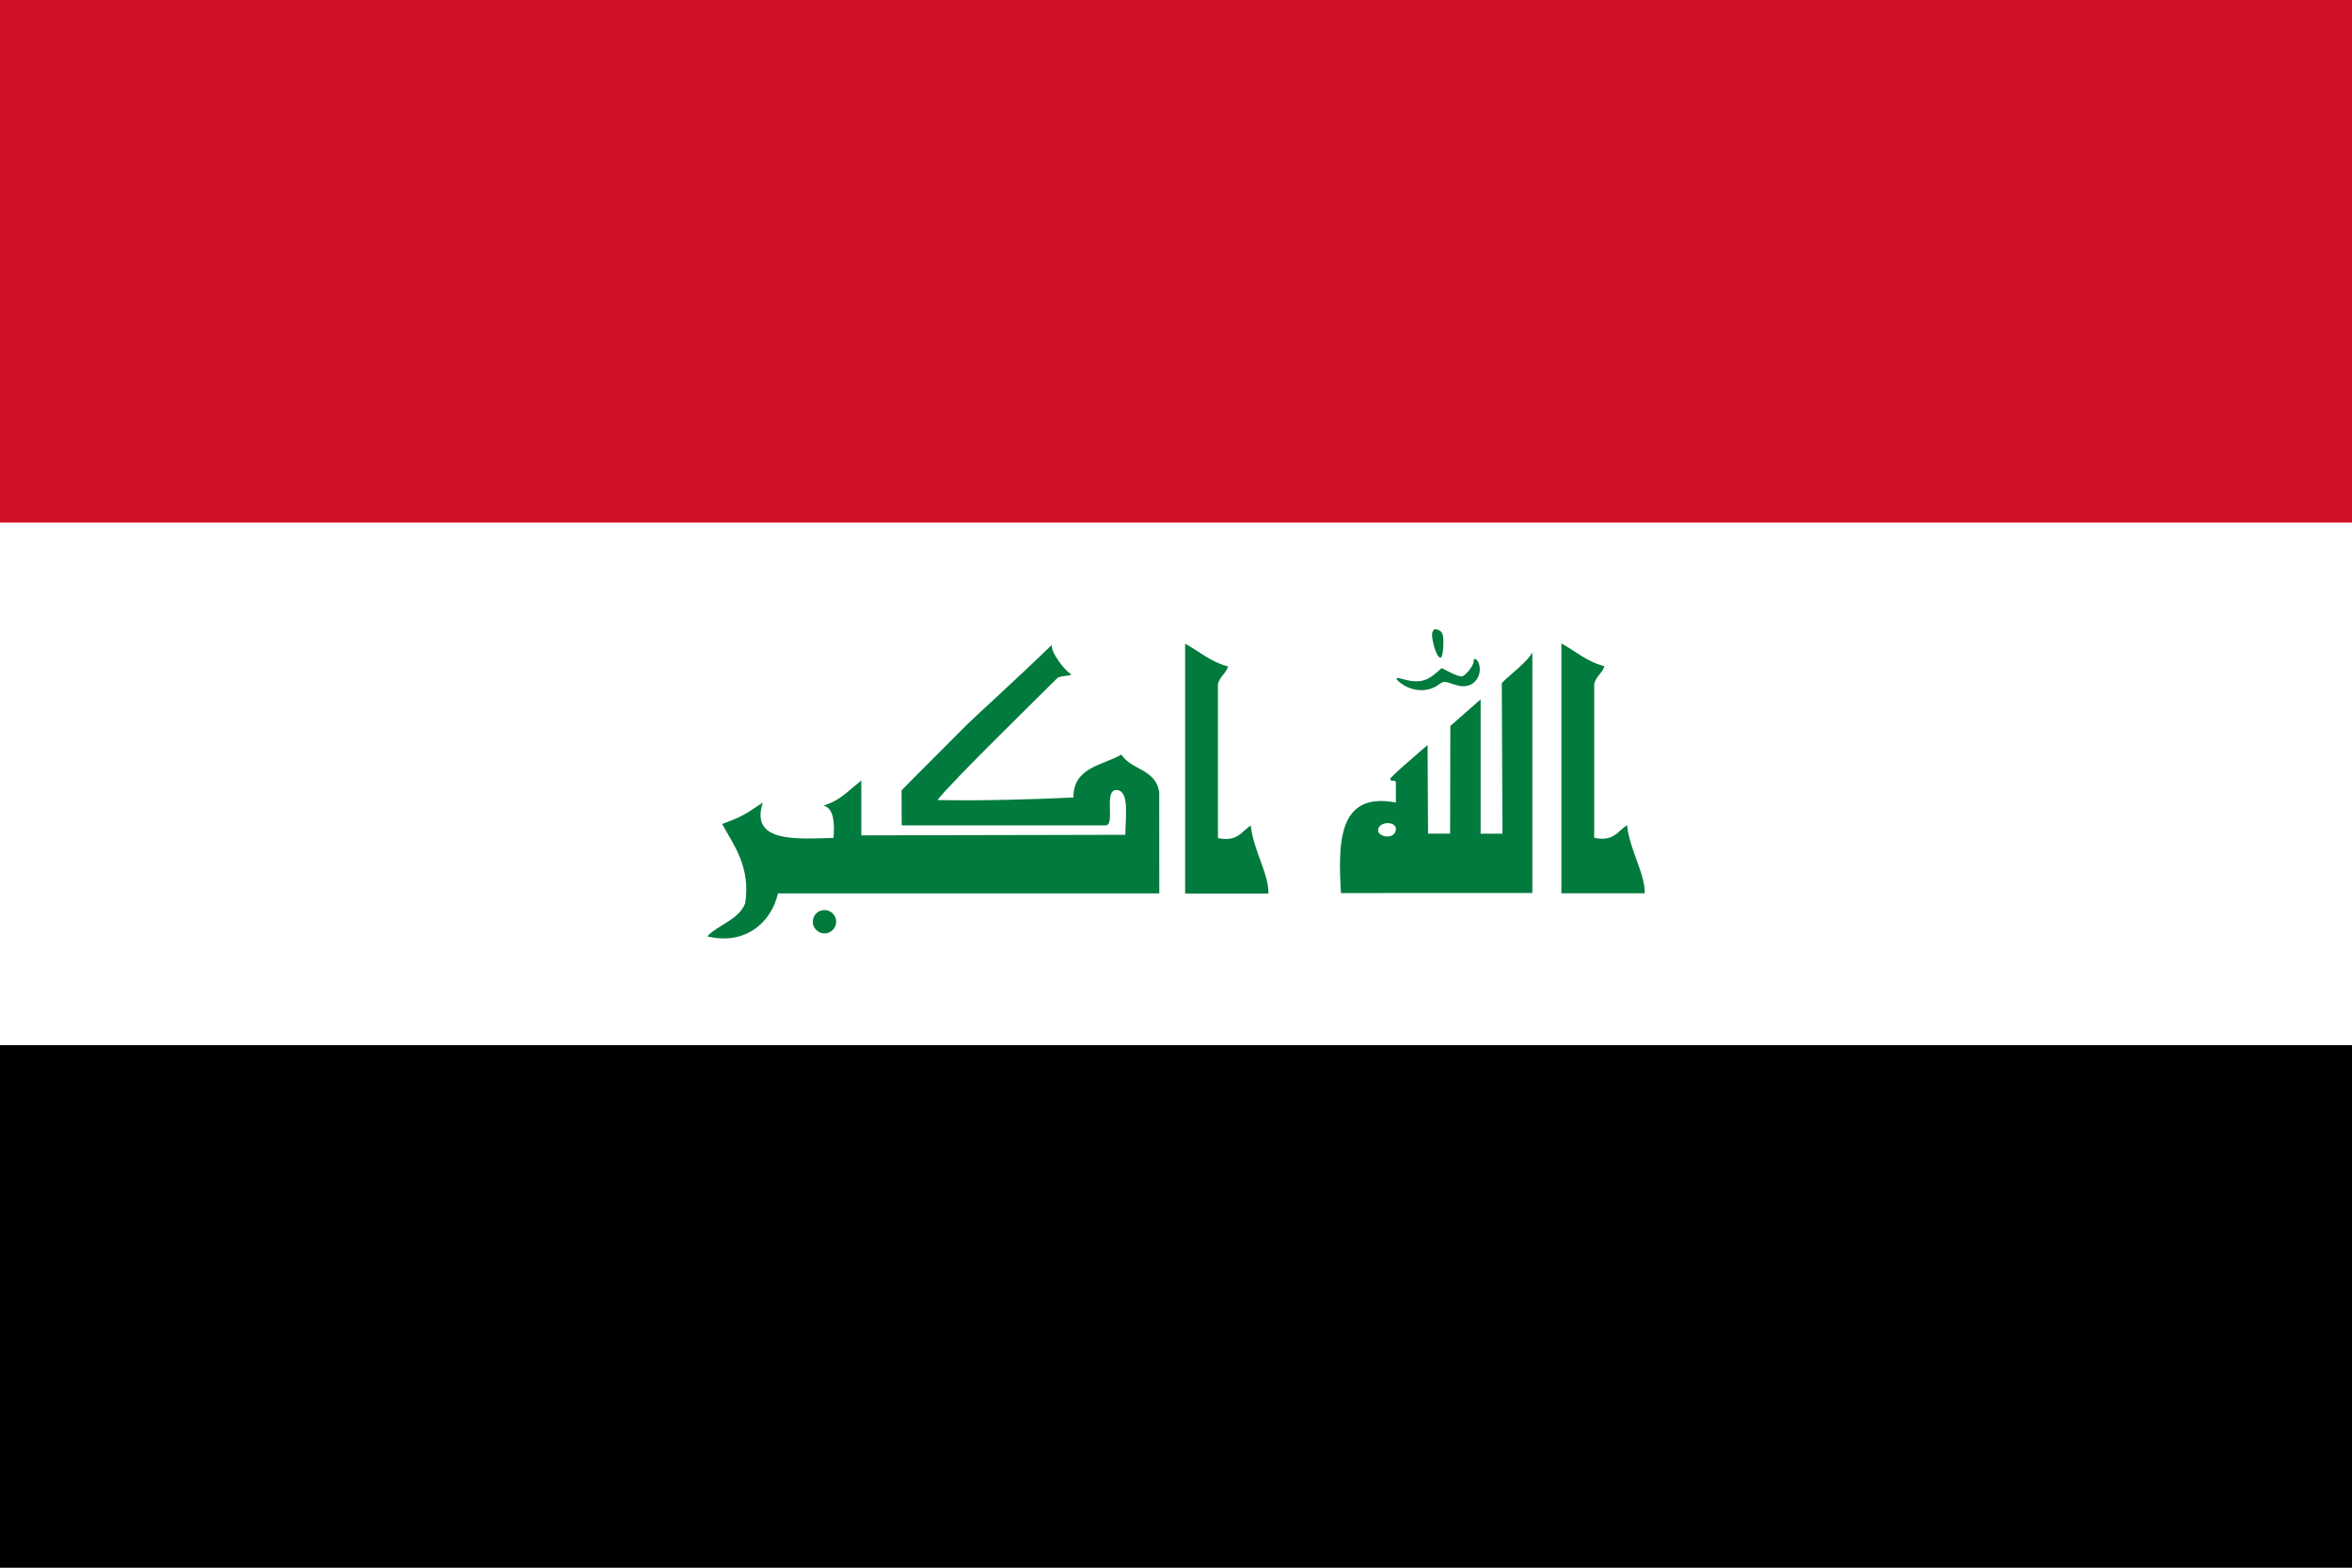
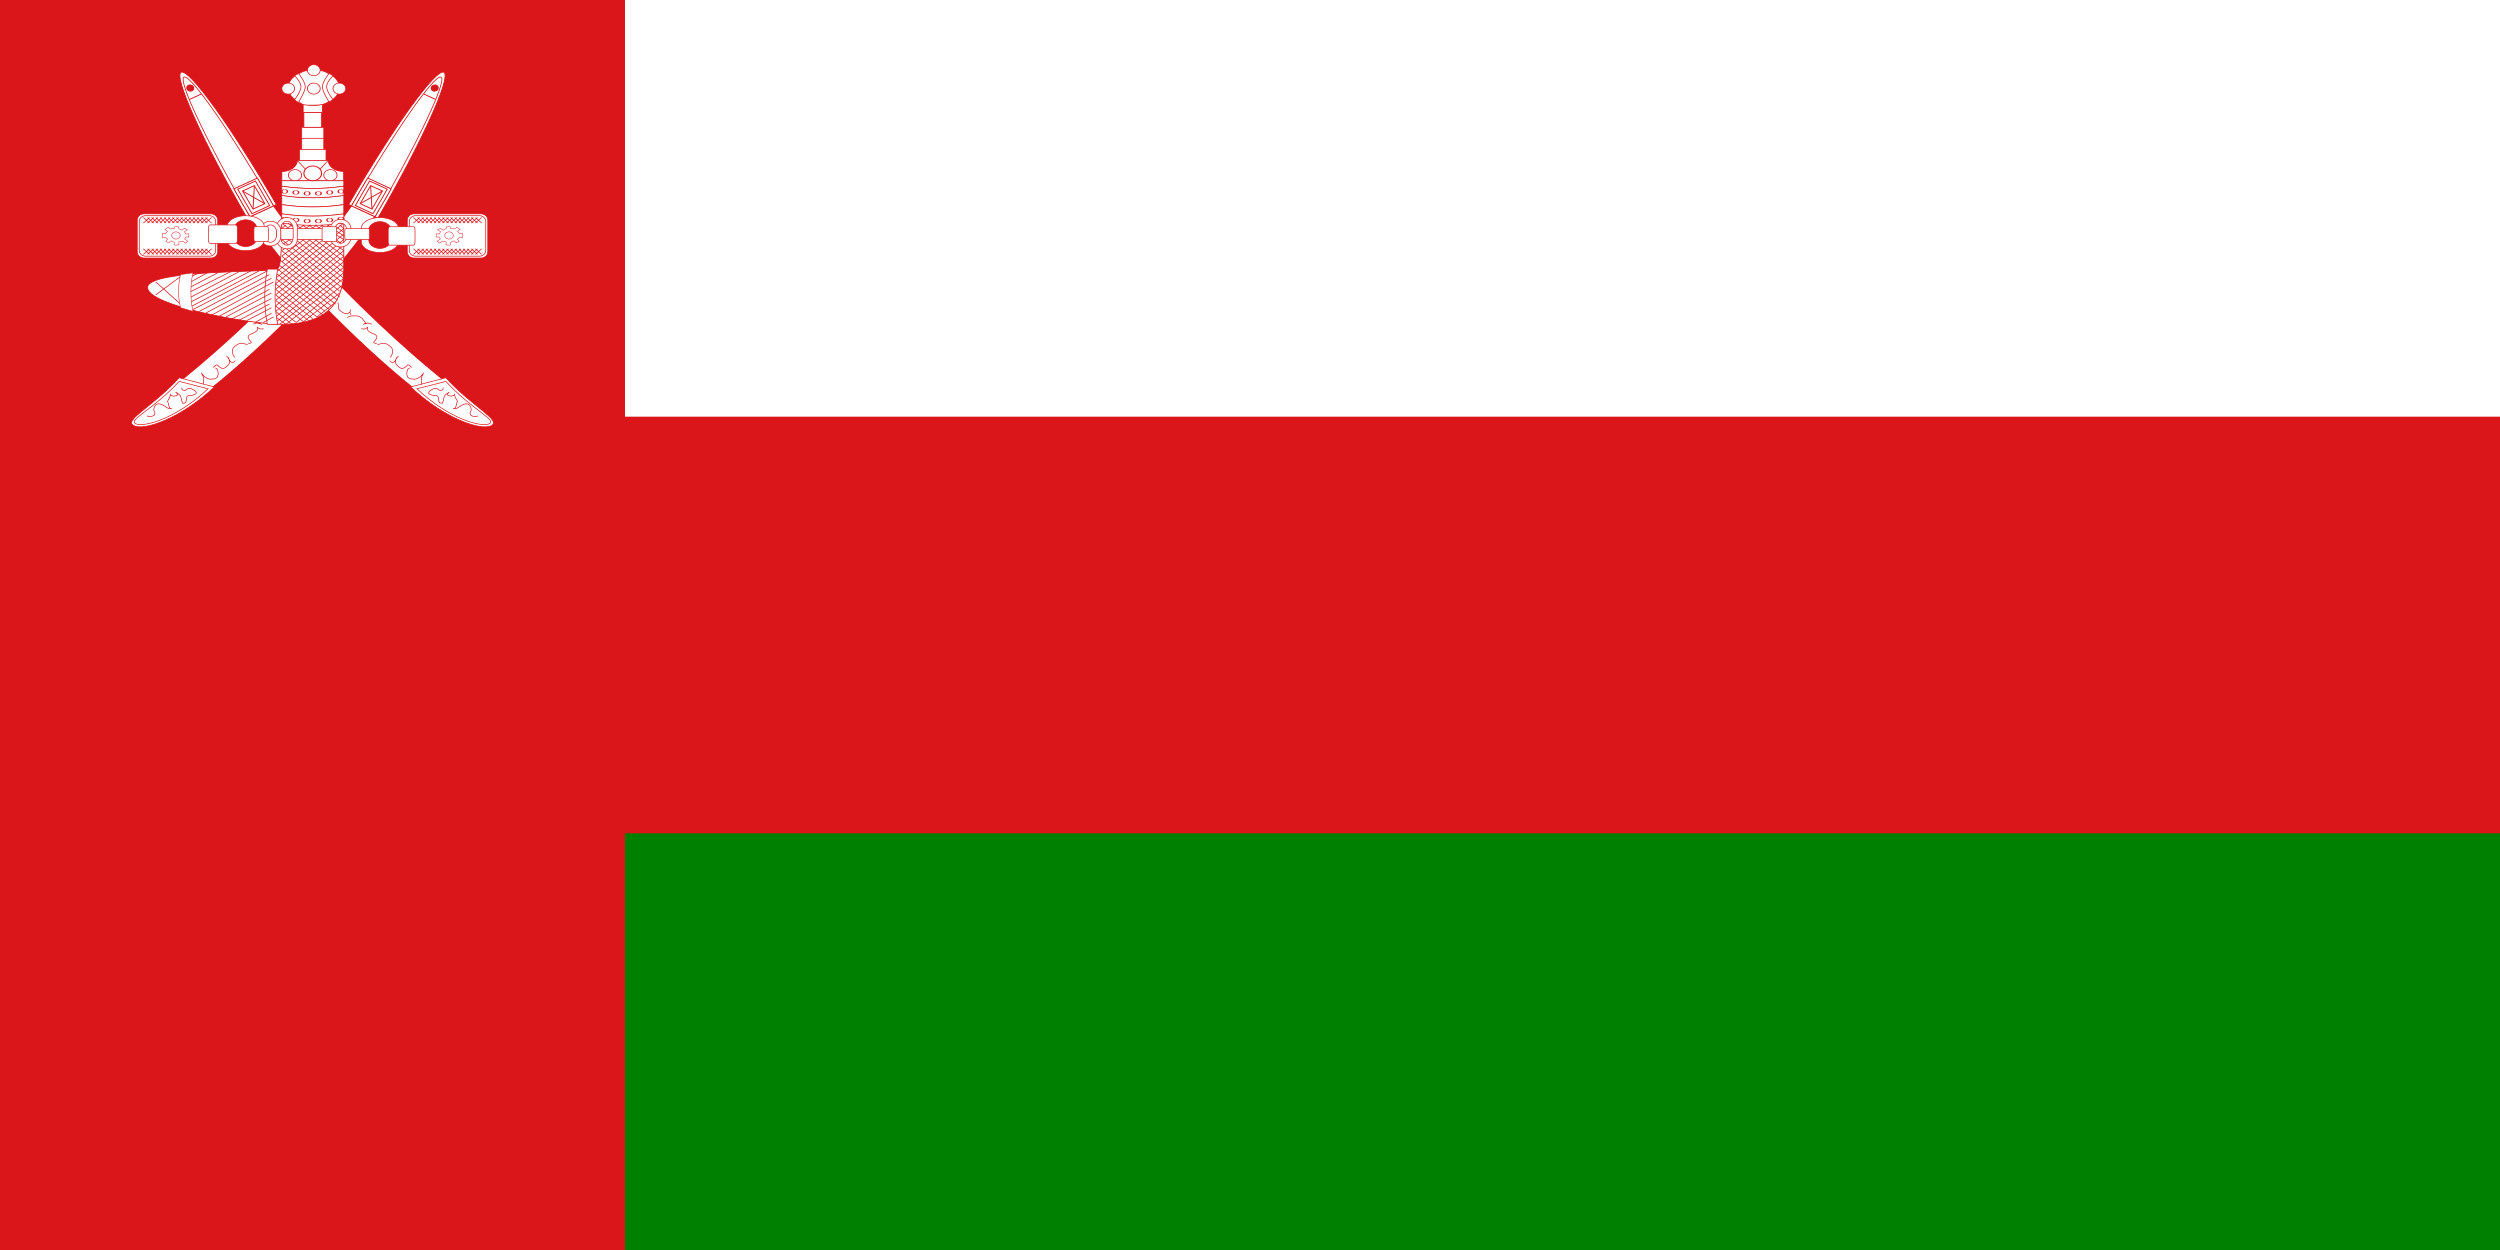
- <svg xmlns="http://www.w3.org/2000/svg" height="600" width="900">
-   <path d="M0 0h900v600H0z" fill="#ce1126" />
-   <path d="M0 200h900v400H0z" fill="#fff" />
-   <path d="M0 400h900v200H0z" />
-   <g transform="translate(-.997 -.59) scale(2.18978)" fill="#007a3d">
-     <path d="M246.026 120.178c-.558-.295-1.186-.768-1.395-1.054-.314-.438-.132-.456 1.163-.104 2.318.63 3.814.383 5.298-.873l1.308-1.103 1.54.784c.848.428 1.748.725 2.008.656.667-.176 2.05-1.95 2.005-2.564-.054-.76.587-.568.896.264.615 1.63-.28 3.502-1.865 3.918-.773.2-1.488.127-2.66-.28-1.438-.502-1.684-.494-2.405.058-1.618 1.24-3.87 1.355-5.894.3zm5.734-5.242c-.563-.717-1.24-3.424-1.02-4.088.192-.576.4-.7.914-.527.918.287 1.13.92.993 3.064-.107 1.747-.366 2.206-.886 1.55zM184.244 113c-.185 1.3 2.325 4.568 3.458 5.158-.77.345-1.728.188-2.434.576-3.948 3.948-18.367 18.006-21 21.366 7.8.154 16.448-.106 23.76-.44-.007-5.3 5.018-5.572 8.38-7.502 1.73 2.725 6.075 2.516 6.618 6.617l.01 17.646H136.4c-1.172 5.176-5.844 9.125-12.354 7.5 2.014-2.104 5.405-2.827 6.62-5.734 1.024-6.365-2.046-10.296-4.03-13.906 3.284-1.195 3.782-1.494 7.12-3.737-2.344 7.12 6.1 6.338 12.353 6.175.2-2.417.1-5.27-1.766-5.624 2.396-.87 2.794-1.168 6.62-4.412v9.593l46.14-.1c0-3.002.795-7.824-1.58-7.824-2.27 0-.107 6.173-1.87 6.173h-35.63L158 138.4c1.5-1.5 1.33-1.38 11.648-11.697 1.028-1.03 8.266-7.568 14.6-13.713zm89.06-.264c2.487 1.34 4.457 3.2 7.502 3.972-.354 1.26-1.476 1.76-1.77 3.087v26.9c3.402.75 4.118-1.178 5.737-2.205.442 4.307 3.186 8.53 3.088 11.9H273.3l.002-43.674zm-19.412 14.412l5.296-4.643v23.484l3.814-.006-.118-26.338c1.548-1.55 4.58-3.8 5.338-5.358v42.06l-33.443.012c-.493-8.73-.577-17.77 9.6-15.826v-3.563c-.3-.6-.868.147-.998-.645 1.615-1.617 2.163-2.03 6.538-5.852l.08 15.5 3.857.004c.001.002.036-18.227.036-18.83zM241.34 145.75c.716 1.075 3.154 1.056 3.04-.755-.4-1.493-3.616-.924-3.04.755z" />
-     <circle cx="144.527" cy="161.369" r="2.042" />
-     <path d="M207.55 112.78c2.488 1.34 4.457 3.19 7.502 3.97-.353 1.26-1.476 1.76-1.768 3.087v26.91c3.4.75 4.117-1.18 5.736-2.206.44 4.308 3.185 8.528 3.088 11.9h-14.56l.002-43.673z" />
+ <svg xmlns="http://www.w3.org/2000/svg" xmlns:xlink="http://www.w3.org/1999/xlink" viewBox="0 0 1200 600">
+   <path fill="#db161b" d="M0 0h1200v600H0z" />
+   <path fill="#fff" d="M300 0h900v200H300z" />
+   <path fill="green" d="M300 400h900v200H300z" />
+   <g id="a" fill="#fff" fill-rule="evenodd" stroke="#db161b" stroke-width=".352">
+     <rect x="65.854" y="102.64" width="38.669" height="21.217" ry="3.015" rx="3.215" stroke-width=".378" />
+     <rect x="66.846" y="103.52" width="36.686" height="19.449" ry="2.764" rx="3.05" />
+     <path d="m83.904 108.83 1.853.06.084.84 1.516.77 1.18-.96 1.431.77-1.347.84.337 1.16 1.684-.06v1.55l-1.347-.07-.674.97 1.516 1.1-1.179.9-1.264-.97-1.853.39.084 1.42-2.021.13-.253-1.36-1.684-.71-.927.97-1.432-.71.843-1.1-1.011-.71h-1.432l-.084-2 1.432.13 1.01-1.16-1.179-.9 1.516-1.04 1.095.84 1.853-.25z" stroke-width=".222" />
+     <ellipse transform="matrix(.18418 0 0 .1752 71.766 38.246)" ry="9.944" rx="11.049" cy="426.78" cx="68.944" stroke-width="1.333" />
+     <path d="m71.803 104.41-2.974 2.65m4.957-2.65-2.974 2.65m4.957-2.65-2.974 2.65m4.957-2.65-2.974 2.65m4.957-2.65-2.974 2.65m4.957-2.65-2.974 2.65m4.958-2.65-2.975 2.65m4.958-2.65-2.975 2.65m4.958-2.65-2.975 2.65m4.958-2.65-2.975 2.65m4.958-2.65-2.975 2.65m4.958-2.65-2.975 2.65m-4.957-2.65-2.975 2.65m12.89-2.65-2.975 2.65m4.958-2.65-2.975 2.65m4.958-2.65-2.975 2.65m4.959-2.65-2.976 2.65m0-2.65 2.976 2.65m-4.959-2.65 2.975 2.65m-4.958-2.65 2.975 2.65m-4.958-2.65 2.975 2.65m-4.958-2.65 2.975 2.65m-4.958-2.65 2.975 2.65m-4.958-2.65 2.975 2.65m-4.958-2.65 2.975 2.65m-4.958-2.65 2.975 2.65m-4.958-2.65 2.975 2.65m-4.958-2.65 2.975 2.65m-4.958-2.65 2.974 2.65m4.958-2.65 2.975 2.65m-12.89-2.65 2.974 2.65m-4.957-2.65 2.974 2.65m-4.957-2.65 2.974 2.65m-4.957-2.65 2.974 2.65m0 12.37-2.974 2.66m4.957-2.66-2.974 2.66m4.957-2.66-2.974 2.66m4.957-2.66-2.974 2.66m4.957-2.66-2.974 2.66m4.957-2.66-2.974 2.66m4.958-2.66-2.975 2.66m4.958-2.66-2.975 2.66m4.958-2.66-2.975 2.66m4.958-2.66-2.975 2.66m4.958-2.66-2.975 2.66m4.958-2.66-2.975 2.66m-4.957-2.66-2.975 2.66m12.89-2.66-2.975 2.66m4.958-2.66-2.975 2.66m4.958-2.66-2.975 2.66m4.959-2.66-2.976 2.66m0-2.66 2.976 2.66m-4.959-2.66 2.975 2.66m-4.958-2.66 2.975 2.66m-4.958-2.66 2.975 2.66m-4.958-2.66 2.975 2.66m-4.958-2.66 2.975 2.66m-4.958-2.66 2.975 2.66m-4.958-2.66 2.975 2.66m-4.958-2.66 2.975 2.66m-4.958-2.66 2.975 2.66m-4.958-2.66 2.975 2.66m-4.958-2.66 2.974 2.66m4.958-2.66 2.975 2.66m-12.89-2.66 2.974 2.66m-4.957-2.66 2.974 2.66m-4.957-2.66 2.974 2.66m-4.957-2.66 2.974 2.66" />
  </g>
+   <use transform="scale(-1 1)" x="-300" xlink:href="#a" width="100%" height="100%" />
+   <g id="b" stroke="#db161b">
+     <path d="M126.51 147.12c-48.114 47.05-68.638 53-59.006 56.79 9.632 3.79 40.616-20.49 72.856-52.75 32.24-32.25 51.98-60.956 42.35-64.747-9.63-3.792-5.03 10.662-56.2 60.707z" fill="#fff" fill-rule="evenodd" stroke-width=".565" />
+     <path d="m86.008 181.31 16.852 4.42c-15.861 15.03-33.708 21.22-38.665 18.57-4.958-2.65 8.923-8.84 21.813-22.99z" fill="#fff" fill-rule="evenodd" stroke-width=".33" />
+     <path d="m86.008 183.08 13.881 3.54c-15.453 14.45-30.737 18.56-34.692 16.8-3.977-1.77 8.255-6.74 20.811-20.34z" fill="#fff" fill-rule="evenodd" stroke-width=".33" />
+     <path d="M137.79 145.06c-.04.23-.15 1.24-.25 1.64 0 .56-.06.98-.12 1.42-.16.38-.13.73-.62.87-.33.46-.54.58-.98.77-.3.23-.76.46-1.24.65-.49.19-.94.21-1.47.11-.44-.27-.75-.54-1.11-.76-.09-.35-.16-.86-.25-1.2.13.35.23.91.25 1.41-.05.55-.25.79-.49 1.2m1.72 1.2c-.04-.03-.08-.07-.12-.11.29.26.17.14-.5-.21-.47-.22-.98-.34-1.6-.44h-1.72c-.67 0-1.12.09-1.6.22-.35.31-.87.48-1.23.76-.38.23-.54.5-.74.87-.34.3-.56.76-.87.99-.13.5-.42.48-.61.87.58.04 1.05.11 1.35.43.52.24-.43-.23-.61-.43-.41-.11-.51-.22-1.11-.22-.56-.16-.9.13-1.48.22-.33.17-.43.22-.86.22m5.05 2.29c-.25.01-1.4.2-1.85 0-.5-.12-.8-.36-1.11-.77-.15-.29 0 .53 0 .88-.05.64-.27.65-.61 1.09-.36.2-.74.49-1.11.65-.31.24-.69.4-1.11.55-.37.15-.81.31-1.11.54-.41.26-.37.58-.61.98.04.54.14.84.49 1.1.14.36.47.73.74.98.3.5.64.73-.13.87-.42.16-.65.03-1.1 0m-.25.76c-.3-.06-1.38-.38-1.85-.54h-1.72c-.67.04-.8.22-1.36.43-.36.33-.61.56-1.11.77-.26.3-.78.81-.98 1.2-.15.37-.25.87-.25 1.42.01.63.2.74.25 1.31.14.46.36.89.74 1.3.05.14.09.18.24.22m.17 1.43c-.05 0-.17.28-.35.52-.39.4-.44.43-1.05.43-.54-.02-.49-.21-.87-.35-.18-.27-.41-.49-.61-.86-.14-.22-.27-.57-.44-.77-.16-.26-.36-.45-.53-.69-.16-.07-.22-.14-.43-.17.5.08.54.25.87.51.15.25.31.5.44.78.05.37.17.66.17 1.12 0 .47 0 .81-.17 1.2-.21.22-.36.44-.61.61-.21.19-.46.45-.62.68-.27.17-.47.31-.78.52-.27.15-.55.31-.96.35-.52-.04-.67-.18-1.05-.35-.33-.24-.59-.39-.88-.6-.23-.16-.46-.47-.61-.69-.47-.12-.77-.07-1.05.17-.24.16-.45.37-.61.6-.15.07-.38.28-.53.35m1.04.2c.14.06.64.41.87.54.14.45.36.7.43 1.18.12.47.11.98.11 1.51-.12.55-.35.95-.54 1.39-.35.24-.52.4-.98.65-.43.06-.86.11-1.41.11-.34.11-.98.16-1.31 0-.48-.07-.843-.26-1.194-.43-.402-.23-.649-.44-1.088-.65-.213-.31-.544-.59-.869-.97-.271-.36-.47-.56-.653-.96.161.46.405.86.544 1.29.247.45.391.62.435 1.18.151.45.109.99.109 1.5-.048.35-.073 1.01-.218 1.29v.33m-10.314 1.71v.16c0-.42-.011-.21.175.62.33.37 1.104.47 1.749.31.566-.41.548-.73 1.574-.93.991.06 1.369.32 1.924.62.658.29.962.44 1.399 1.09.217.53.338.89-.35 1.09-.547.35-1.197.54-1.924.63-.808 0-1.39-.09-1.749.31-.555.51-.524.82-.524 1.71-.187.28-.224 1.1-.35 1.41-.486.2-.771.31-1.574.31-.189-.48-.398-1.35-.525-1.87-.137-.56-.179-1.34-.525-1.72a4.51 4.51 0 0 0-1.224-1.09c-.214-.27-.622-.49-1.049-.62.686.31.784.65.874 1.4-.603.27-.764.46-1.749.47-.968-.07-1.202-.29-1.574-.78-.067.78-.348 1.04-.524 1.72-.36.47-.513.95-.875 1.55.154.76.486.79.525 1.72.227.61.202 1.19.699 1.56.222.24.388.29.875.31-1.013 0-1.603-.1-2.274-.47-.519-.28-.911-.64-1.399-.93-.619-.4-1.384-.77-2.099-.94-.808 0-1.39-.08-1.749.31-.495.32-.828.86-1.049 1.56-.162.81-.224 1.35.175 1.87.296.61.363.84 0 1.56-.407.51-1.012.57-1.924.78a6.678 6.678 0 0 1-1.749-.31" fill="none" stroke-width=".33" />
+     <path d="M181.41 104.66c21.35-36.858 35.52-68.222 31.62-70.014-3.89-1.791-24.37 26.665-45.72 63.518z" fill="#fff" fill-rule="evenodd" stroke-width=".447" />
+     <path d="M180 104.01c20.59-35.557 34.78-65.574 31.67-67.007-3.11-1.433-22.35 26.258-42.95 61.81" fill="#fff" fill-rule="evenodd" stroke-width=".393" />
+     <path d="M176.46 85.461c-2.51 4.157-5.16 8.908-7.74 13.352L180 104.01c2.57-4.448 5.38-9.13 7.73-13.356z" fill="#fff" fill-rule="evenodd" stroke-width=".446" />
+     <path d="M177.41 86.895c-2.5 4.157-4.25 7.338-6.82 11.782l8.45 3.893c2.58-4.442 4.48-7.554 6.83-11.78z" fill="#fff" fill-rule="evenodd" stroke-width=".446" />
+     <path transform="matrix(-.90832 -.41827 -.50125 .8653 0 0)" fill="#fff" stroke-width=".447" d="M-205.69 6.558h6.207v9.985h-6.207z" />
+     <path d="m183.55 91.712-10.64 6.043m5.63 2.595-.63-11.235m31.12-41.388-5.64-2.597" fill="#fff" fill-rule="evenodd" stroke-width=".446" />
+     <circle cx="545.67" cy="92.126" transform="matrix(-.449 .1132 .10134 .39387 444.347 -55.798)" r="3.543" fill="#db161b" stroke-width="1.333" />
+   </g>
+   <use transform="scale(-1 1)" x="-300" xlink:href="#b" width="100%" height="100%" />
+   <path d="M135.26 84.958c0 30.942.18 42.602-2.1 44.202-2.16 1.71-62.348 0-62.348 8.84s49.578 17.68 64.448 17.68c19.83 0 29.75-8.84 29.75-26.52V84.958z" fill="#fff" fill-rule="evenodd" stroke="#db161b" stroke-width=".407" />
+   <path d="M135.26 93.798v4.42a100.628 100.628 0 0 0 29.75 0v-4.42a100.628 100.628 0 0 1-29.75 0zm0-8.84v4.42a100.695 100.695 0 0 0 29.75 0v-4.42a100.695 100.695 0 0 1-29.75 0z" fill="#fff" fill-rule="evenodd" stroke="#db161b" stroke-width=".352" />
+   <path d="M135.26 89.378v4.42a100.628 100.628 0 0 0 29.75 0v-4.42a100.695 100.695 0 0 1-29.75 0zm0 8.84v4.422c9.92 1.47 19.83 1.47 29.75 0v-4.422a100.628 100.628 0 0 1-29.75 0z" fill="#fff" fill-rule="evenodd" stroke="#db161b" stroke-width=".352" />
+   <ellipse cx="256.89" cy="210.83" transform="matrix(.15263 0 0 .03588 97.403 84.326)" ry="26.575" rx="8.858" fill="#fff" stroke="#db161b" stroke-width="4.463" />
+   <ellipse cx="292.32" cy="246.26" transform="matrix(.15263 0 0 .03588 97.403 83.53)" ry="26.575" rx="8.858" fill="#fff" stroke="#db161b" stroke-width="4.463" />
+   <ellipse cx="327.76" cy="263.98" transform="matrix(.15263 0 0 .03588 97.403 83.372)" ry="26.575" rx="8.858" fill="#fff" stroke="#db161b" stroke-width="4.463" />
+   <ellipse cx="363.19" cy="263.98" transform="matrix(.15263 0 0 .03588 97.403 83.372)" ry="26.575" rx="8.858" fill="#fff" stroke="#db161b" stroke-width="4.463" />
+   <ellipse cx="398.62" cy="246.26" transform="matrix(.15263 0 0 .03588 97.403 83.53)" ry="26.575" rx="8.858" fill="#fff" stroke="#db161b" stroke-width="4.463" />
+   <ellipse cx="434.06" cy="210.83" transform="matrix(.15263 0 0 .03588 97.403 84.326)" ry="26.575" rx="8.858" fill="#fff" stroke="#db161b" stroke-width="4.463" />
+   <path d="m135.26 107.06 29.75 23.87m-26.78-23.87 26.78 21.21m-22.81-20.33 22.81 17.68m-19.83-17.68 19.83 15.03m-16.86-15.03 16.86 12.38m-13.89-12.38 13.89 9.73m-10.91-9.73 10.91 7.07m-7.94-7.07 7.94 5.31m-4.96-5.31 4.96 3.54m-1.99-3.54 1.99 1.77m-29.75 0 29.75 23.87m0-26.52-32.72 26.52m29.74-26.52-28.75 22.98m24.79-22.1-22.81 17.68m19.83-17.68-19.83 15.03m16.86-15.03-16.86 12.38m13.88-12.38-13.88 9.73m10.91-9.73-10.91 7.07m7.93-7.07-7.93 5.31m4.96-5.31-4.96 3.54m1.98-3.54-1.98 1.77m29.75 0-32.72 26.52m32.72-23.87-32.72 26.52m32.72-23.87-32.72 26.53m32.72-23.87-32.72 26.52m32.72-23.87-32.72 26.52m32.72-23.87-32.72 26.52m32.72-23.87-32.72 26.52m32.72-23.86-32.72 26.52m32.72-23.87-30.74 24.75m30.74-22.1-27.77 22.1m26.77-18.56L142.2 154.8m20.82-14.15-17.84 14.15m15.86-9.73-8.92 7.07m-16.86-39.78 28.75 22.99m-28.75-20.34L164.01 138m-28.75-20.33 27.76 22.1m-27.76-19.45 27.76 22.1m-27.76-19.45 26.77 21.22m-27.76-19.45 26.77 21.22m-26.77-18.57 24.79 19.45m-25.78-17.68 24.79 19.45m-25.78-17.68 23.79 18.56m-23.79-15.91 22.8 17.68m-22.8-15.03 19.83 15.91m-16.86-49.5v4.42c9.92 1.47 19.83 1.47 29.75 0v-4.42c-9.92 1.47-19.83 1.47-29.75 0zm-2.97 36.24 17.84 14.15m-17.84-11.49 15.86 12.37m-15.86-9.72 13.88 10.61m-13.88-7.96 9.91 7.96m-9.91-5.31 7.93 6.19m-7.93-3.54 4.95 3.54" fill="#fff" fill-rule="evenodd" stroke="#db161b" stroke-width=".352" />
+   <ellipse cx="256.89" cy="210.83" transform="matrix(.15263 0 0 .03588 97.403 97.586)" ry="26.575" rx="8.858" fill="#fff" stroke="#db161b" stroke-width="4.463" />
+   <ellipse cx="292.32" cy="246.26" transform="matrix(.15263 0 0 .03588 97.403 96.791)" ry="26.575" rx="8.858" fill="#fff" stroke="#db161b" stroke-width="4.463" />
+   <ellipse cx="327.76" cy="263.98" transform="matrix(.15263 0 0 .03588 97.403 96.632)" ry="26.575" rx="8.858" fill="#fff" stroke="#db161b" stroke-width="4.463" />
+   <ellipse cx="363.19" cy="263.98" transform="matrix(.15263 0 0 .03588 97.403 96.632)" ry="26.575" rx="8.858" fill="#fff" stroke="#db161b" stroke-width="4.463" />
+   <ellipse cx="398.62" cy="246.26" transform="matrix(.15263 0 0 .03588 97.403 96.791)" ry="26.575" rx="8.858" fill="#fff" stroke="#db161b" stroke-width="4.463" />
+   <ellipse cx="434.06" cy="210.83" transform="matrix(.15263 0 0 .03588 97.403 97.586)" ry="26.575" rx="8.858" fill="#fff" stroke="#db161b" stroke-width="4.463" />
+   <path d="m92.625 148.61 35.695-18.57m-37.678 17.68 33.708-17.68m-34.699 15.92 30.739-15.92m-31.731 14.15 26.771-14.15m-28.754 12.38 24.784-12.38m-23.792 9.73 16.852-8.84M86.676 138l12.89-7.07m-12.89 4.42 8.924-4.42m0 18.56 33.71-17.68m-30.736 18.57 31.726-16.8m-28.75 17.68 29.74-15.91m-26.77 16.79 24.79-13.26m-20.82 13.26 21.81-11.49m-18.84 12.38 18.84-9.73m-15.86 10.61 14.87-7.95m-10.91 7.95 11.9-6.19m-7.93 7.08 7.93-4.42m-3.96 4.42 4.95-2.66m1.99-22.98h-4.96a71.66 71.66 0 0 0 0 26.52h4.96a71.236 71.236 0 0 1 0-26.52zm-58.502 12.38 11.898-8.84m-11.898 2.65 11.898 10.61" fill="#fff" fill-rule="evenodd" stroke="#db161b" stroke-width=".352" />
+   <path d="m92.625 130.93-5.949.88c-1.322 5.6-1.322 10.31 0 15.91l5.949 1.77c-1.322-5.6-1.322-12.96 0-18.56z" fill="#fff" fill-rule="evenodd" stroke="#db161b" stroke-width=".251" />
+   <path d="M164.97 86.726v-4.457c-4.45.037-7.43-2.615-7.43-5.305l-14.85.037c0 2.653-2.97 5.305-7.43 5.305v4.42z" fill="#fff" fill-rule="evenodd" stroke="#db161b" stroke-width=".431" />
+   <path fill="#fff" stroke="#db161b" stroke-width=".364" d="M143.75 71.697h12.734v5.304H143.75zm1.06-5.304h10.612v5.304H144.81zm0-5.304h10.612v5.304H144.81z" />
+   <path fill="#fff" stroke="#db161b" stroke-width=".364" d="M145.87 54.017h8.489v7.072h-8.489z" />
+   <path fill="#fff" stroke="#db161b" stroke-width=".38" d="M145.51 47.829h9.221v6.188h-9.221z" />
+   <ellipse cx="237.4" cy="161.22" transform="matrix(.28916 0 0 .2495 81.983 1.86)" ry="33.661" rx="42.52" fill="#fff" stroke="#db161b" stroke-width="1.333" />
+   <path d="M156.78 41.64c0 2.319 3.07 6.189 3.07 6.189-2.23 1.52-5.83 2.652-9.22 2.652-3.39 0-7.62-.631-9.22-2.652 0 0 3.07-3.87 3.07-6.189 0-2.318-3.07-5.304-3.07-5.304 2.22-1.52 5.83-2.652 9.22-2.652 3.39 0 6.99 1.132 9.22 2.652 0 0-3.07 2.986-3.07 5.304z" fill="#fff" fill-rule="evenodd" stroke="#db161b" stroke-width=".358" />
+   <path d="M154.73 41.64c0 2.319 3.07 7.073 3.07 7.073-2.22 1.52-3.78 1.768-7.17 1.768s-5.57.253-7.17-1.768c0 0 3.07-4.754 3.07-7.073 0-2.318-3.07-6.188-3.07-6.188 2.22-1.52 3.78-1.768 7.17-1.768s4.95.248 7.17 1.768c0 0-3.07 3.87-3.07 6.188z" fill="#fff" fill-rule="evenodd" stroke="#db161b" stroke-width=".358" />
+   <circle cx="194.88" cy="166.54" transform="matrix(.28916 0 0 .2495 81.983 .975)" r="10.63" fill="#fff" stroke="#db161b" stroke-width="1.333" />
+   <circle cx="194.88" cy="166.54" transform="matrix(.28916 0 0 .2495 106.572 .975)" r="10.63" fill="#fff" stroke="#db161b" stroke-width="1.333" />
+   <circle cx="194.88" cy="166.54" transform="matrix(.28916 0 0 .2495 94.278 .975)" r="10.63" fill="#fff" stroke="#db161b" stroke-width="1.333" />
+   <circle cx="194.88" cy="166.54" transform="matrix(.28916 0 0 .2495 94.278 -7.865)" r="10.63" fill="#fff" stroke="#db161b" stroke-width="1.333" />
+   <circle cx="194.88" cy="166.54" transform="matrix(.29948 0 0 .2495 83.264 42.524)" r="10.63" fill="#fff" stroke="#db161b" stroke-width="1.333" />
+   <circle cx="194.88" cy="166.54" transform="matrix(.29948 0 0 .2495 100.242 42.524)" r="10.63" fill="#fff" stroke="#db161b" stroke-width="1.333" />
+   <path d="M142.69 77.001h14.85l-7.42 7.957z" fill="#fff" fill-rule="evenodd" stroke="#db161b" stroke-width=".364" />
+   <circle cx="194.88" cy="166.54" transform="matrix(.39931 0 0 .33266 72.298 27.79)" r="10.63" fill="#fff" stroke="#db161b" stroke-width="1.333" />
+   <rect x="133.77" y="109.72" width="22.805" height="5.304" ry=".938" rx="1.238" fill="#fff" stroke="#db161b" stroke-width=".33" />
+   <path d="M163.52 105.3c-2.75 0-4.96 2.06-4.96 4.62v4.02c0 2.56 2.21 4.62 4.96 4.62s4.96-2.06 4.96-4.62v-4.02c0-2.56-2.21-4.62-4.96-4.62zm0 1.77c-1.65 0-2.98 1.65-2.98 3.7v2.33c0 2.05 1.33 3.69 2.98 3.69s2.97-1.64 2.97-3.69v-2.33c0-2.05-1.32-3.7-2.97-3.7zm-25.78-.88c-1.65 0-2.97 1.64-2.97 3.69v4.1c0 2.05 1.32 3.7 2.97 3.7 1.65 0 2.97-1.65 2.97-3.7v-4.1c0-2.05-1.32-3.69-2.97-3.69zm0-1.77c-2.75 0-4.96 2.06-4.96 4.62v5.79c0 2.56 2.21 4.62 4.96 4.62s4.96-2.06 4.96-4.62v-5.79c0-2.56-2.21-4.62-4.96-4.62z" fill="#fff" fill-rule="evenodd" stroke="#db161b" stroke-width=".33" />
+   <path d="M129.81 107.95c-1.65 0-2.98 1.65-2.98 3.7v.96c0 2.05 1.33 3.7 2.98 3.7s2.97-1.65 2.97-3.7v-.96c0-2.05-1.32-3.7-2.97-3.7zm0-1.76c-2.75 0-4.96 2.06-4.96 4.62v2.65c0 2.56 2.21 4.62 4.96 4.62 2.74 0 4.96-2.06 4.96-4.62v-2.65c0-2.56-2.22-4.62-4.96-4.62z" fill="#fff" fill-rule="evenodd" stroke="#db161b" stroke-width=".33" />
+   <path d="M117.91 105.51c-2.97 0-5.35 1.84-5.35 4.13v4.58c0 2.29 2.38 4.13 5.35 4.13 2.97 0 5.35-1.84 5.35-4.13v-4.58c0-2.29-2.38-4.13-5.35-4.13zm0-1.98c-4.94 0-8.92 2.31-8.92 5.17v6.47c0 2.86 3.98 5.16 8.92 5.16 4.94 0 8.92-2.3 8.92-5.16v-6.47c0-2.86-3.98-5.17-8.92-5.17zm64.45 2.86c-2.97 0-5.36 1.85-5.36 4.14v4.58c0 2.29 2.39 4.13 5.36 4.13 2.96 0 5.35-1.84 5.35-4.13v-4.58c0-2.29-2.39-4.14-5.35-4.14zm0-1.97c-4.95 0-8.93 2.3-8.93 5.16v6.47c0 2.86 3.98 5.16 8.93 5.16 4.94 0 8.92-2.3 8.92-5.16v-6.47c0-2.86-3.98-5.16-8.92-5.16z" fill="#fff" fill-rule="evenodd" stroke="#db161b" stroke-width=".33" />
+   <rect x="165.5" y="109.72" width="11.898" height="5.304" ry=".938" rx=".646" fill="#fff" stroke="#db161b" stroke-width=".33" />
+   <rect x="154.6" y="108.84" width="6.941" height="7.072" ry="1.251" rx=".377" fill="#fff" stroke="#db161b" stroke-width=".33" />
+   <rect x="121.88" y="108.84" width="6.941" height="7.072" ry="1.251" rx=".377" fill="#fff" stroke="#db161b" stroke-width=".33" />
+   <rect x="100.06" y="107.95" width="13.881" height="8.84" ry="1.563" rx=".753" fill="#fff" stroke="#db161b" stroke-width=".33" />
+   <rect x="186.32" y="108.84" width="12.89" height="8.84" ry="1.563" rx=".7" fill="#fff" stroke="#db161b" stroke-width=".33" />
</svg>
